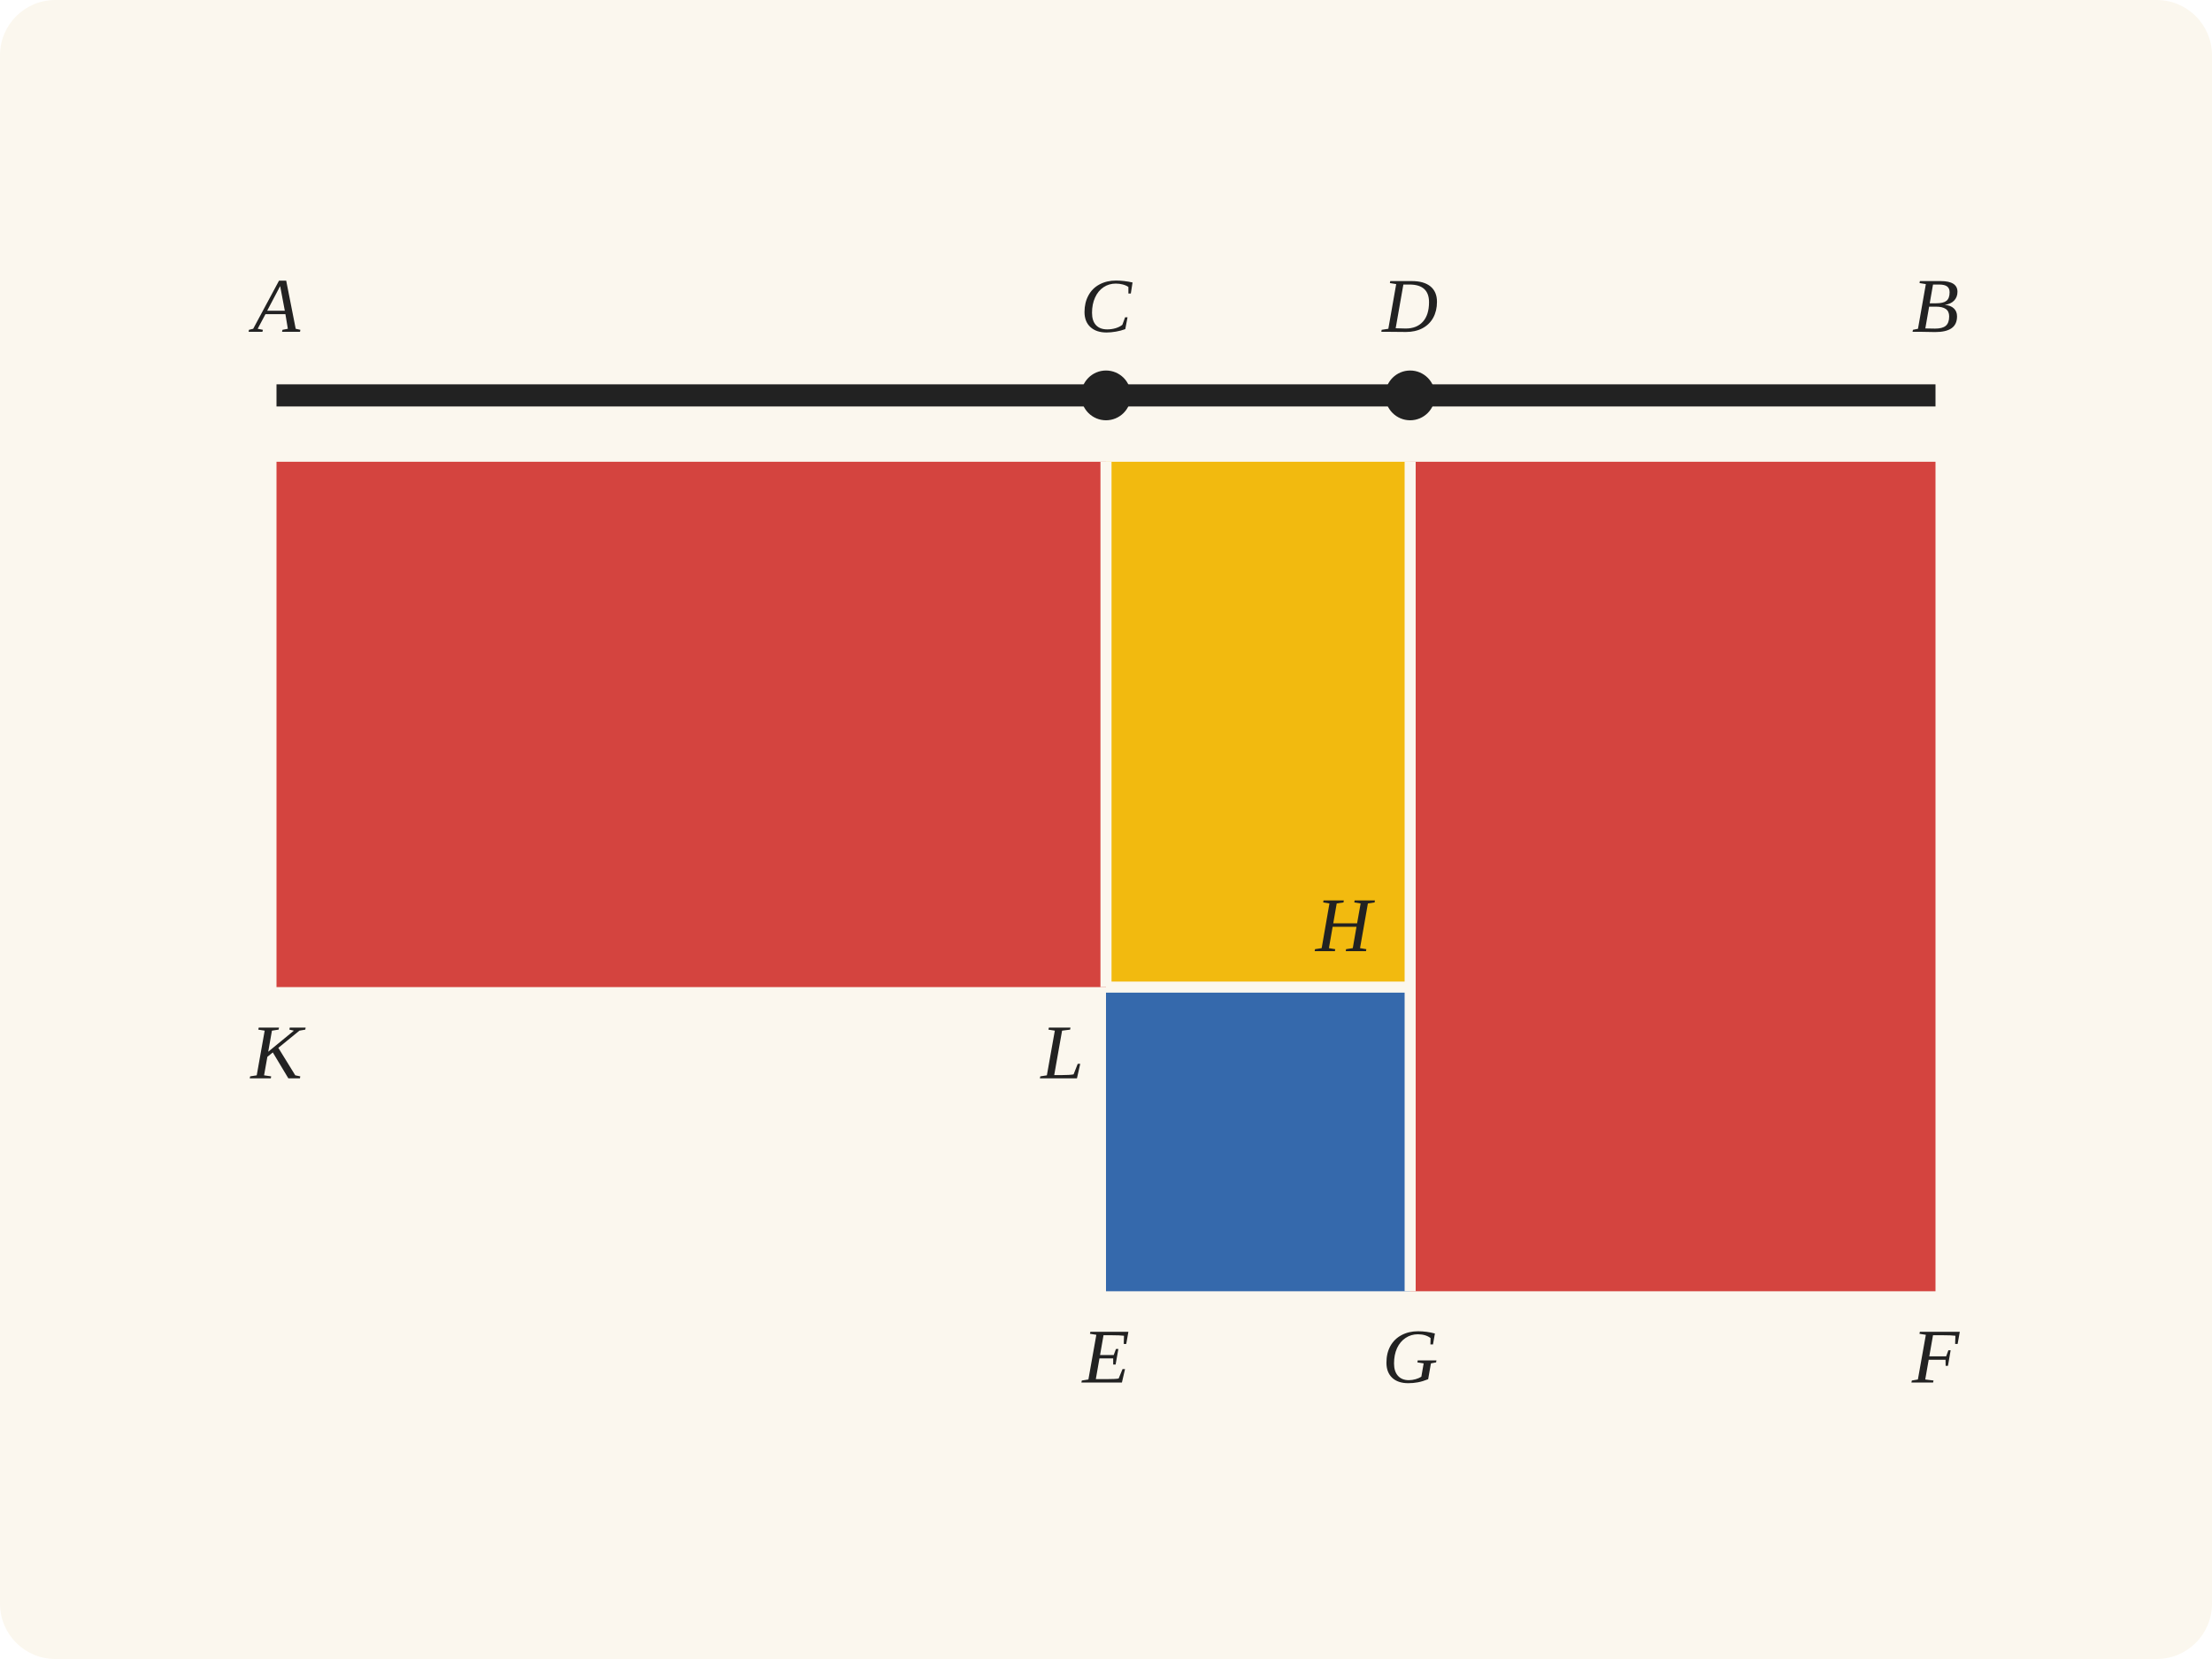
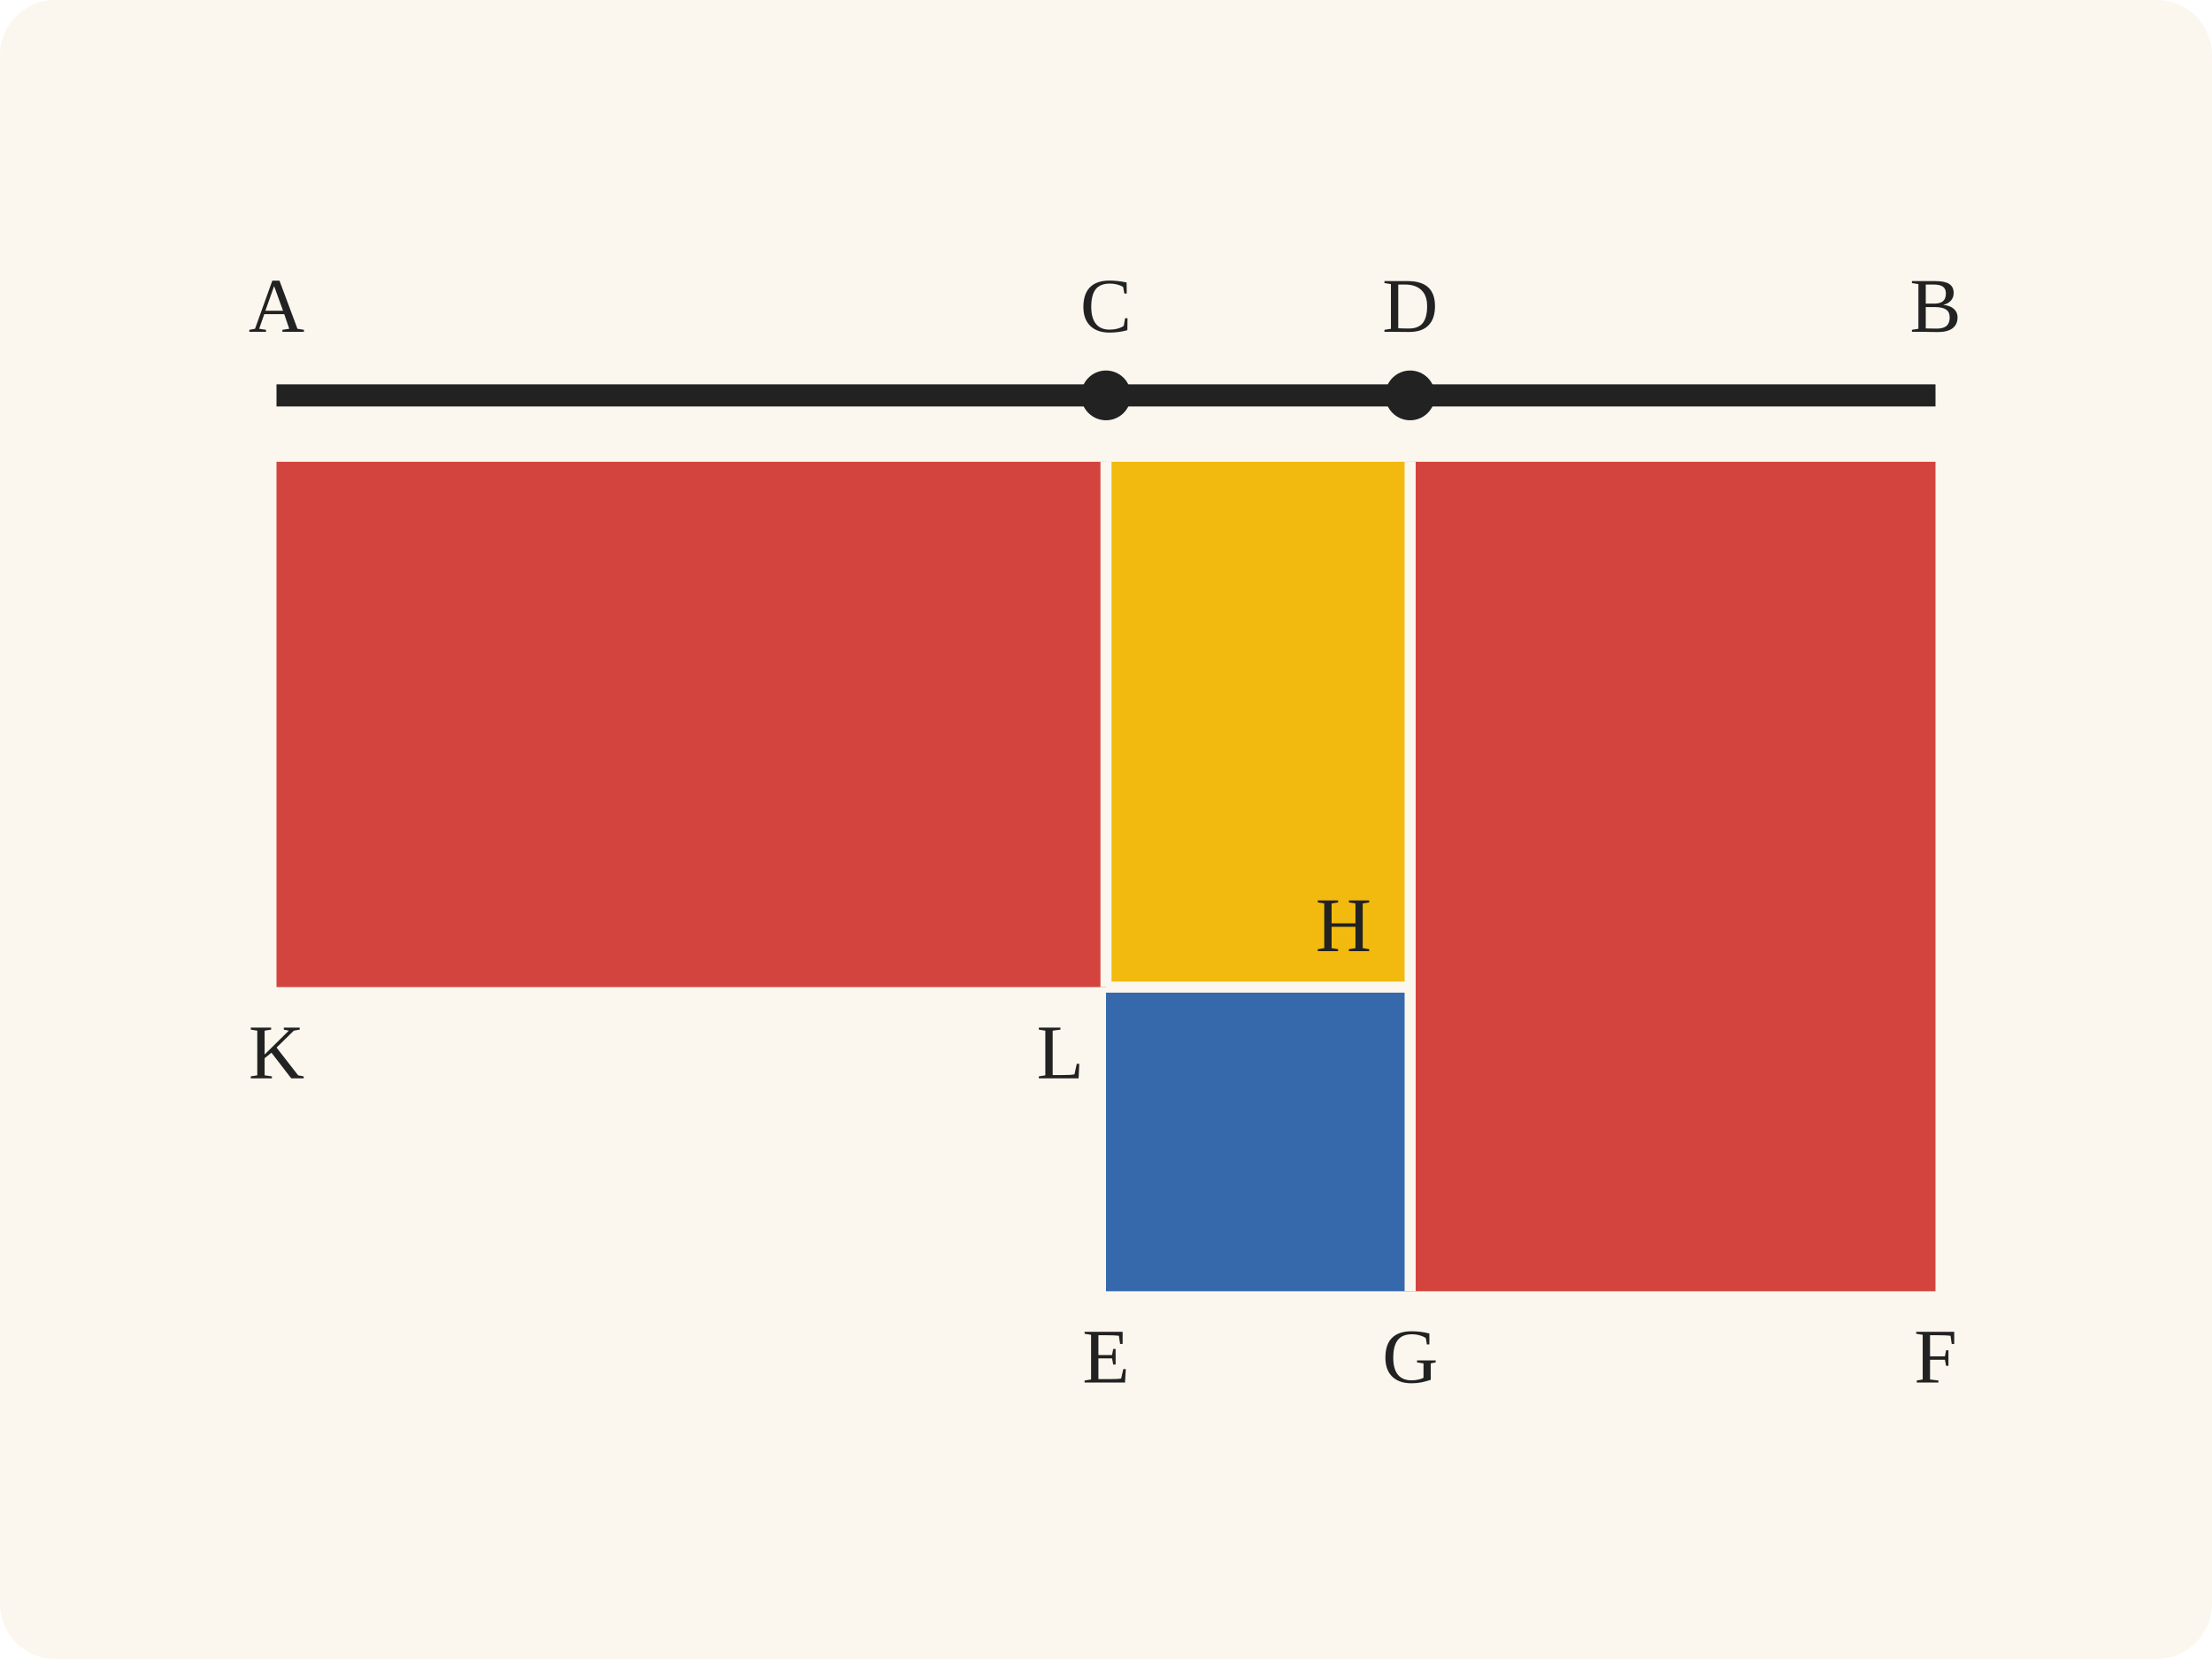
<svg xmlns="http://www.w3.org/2000/svg" viewBox="0 0 400 300" font-family="Georgia, 'Times New Roman', serif">
  <rect x="0" y="0" width="400" height="300" rx="10" fill="#fbf7ee" />
  <polygon points="50.0,83.5 200.0,83.5 200.0,178.5 50.0,178.5" fill="#d0312d" fill-opacity="0.9" />
  <polygon points="200.0,83.5 255.0,83.5 255.0,178.5 200.0,178.5" fill="#f2b705" fill-opacity="0.95" />
  <polygon points="200.0,178.5 255.0,178.5 255.0,233.5 200.0,233.5" fill="#1f5aa6" fill-opacity="0.9" />
  <polygon points="255.0,83.5 350.0,83.5 350.0,233.5 255.0,233.5" fill="#d0312d" fill-opacity="0.9" />
  <line x1="200.0" y1="83.5" x2="200.0" y2="178.5" stroke="#fbf7ee" stroke-width="2" />
  <line x1="200.0" y1="178.5" x2="255.0" y2="178.5" stroke="#fbf7ee" stroke-width="2" />
  <line x1="255.0" y1="83.5" x2="255.0" y2="233.5" stroke="#fbf7ee" stroke-width="2" />
  <line x1="50.0" y1="71.5" x2="350.0" y2="71.5" stroke="#222222" stroke-width="4" stroke-linecap="butt" />
  <circle cx="200.0" cy="71.5" r="4.5" fill="#222222" />
  <circle cx="255.0" cy="71.5" r="4.5" fill="#222222" />
-   <g font-style="italic" font-size="14" fill="#222222">
+   <g font-size="14" fill="#222222">
    <text x="50" y="60" text-anchor="middle">A</text>
    <text x="200" y="60" text-anchor="middle">C</text>
    <text x="255" y="60" text-anchor="middle">D</text>
    <text x="350" y="60" text-anchor="middle">B</text>
    <text x="50" y="195" text-anchor="middle">K</text>
    <text x="196" y="195" text-anchor="end">L</text>
    <text x="248" y="172" text-anchor="end">H</text>
    <text x="200" y="250" text-anchor="middle">E</text>
    <text x="255" y="250" text-anchor="middle">G</text>
    <text x="350" y="250" text-anchor="middle">F</text>
  </g>
</svg>
